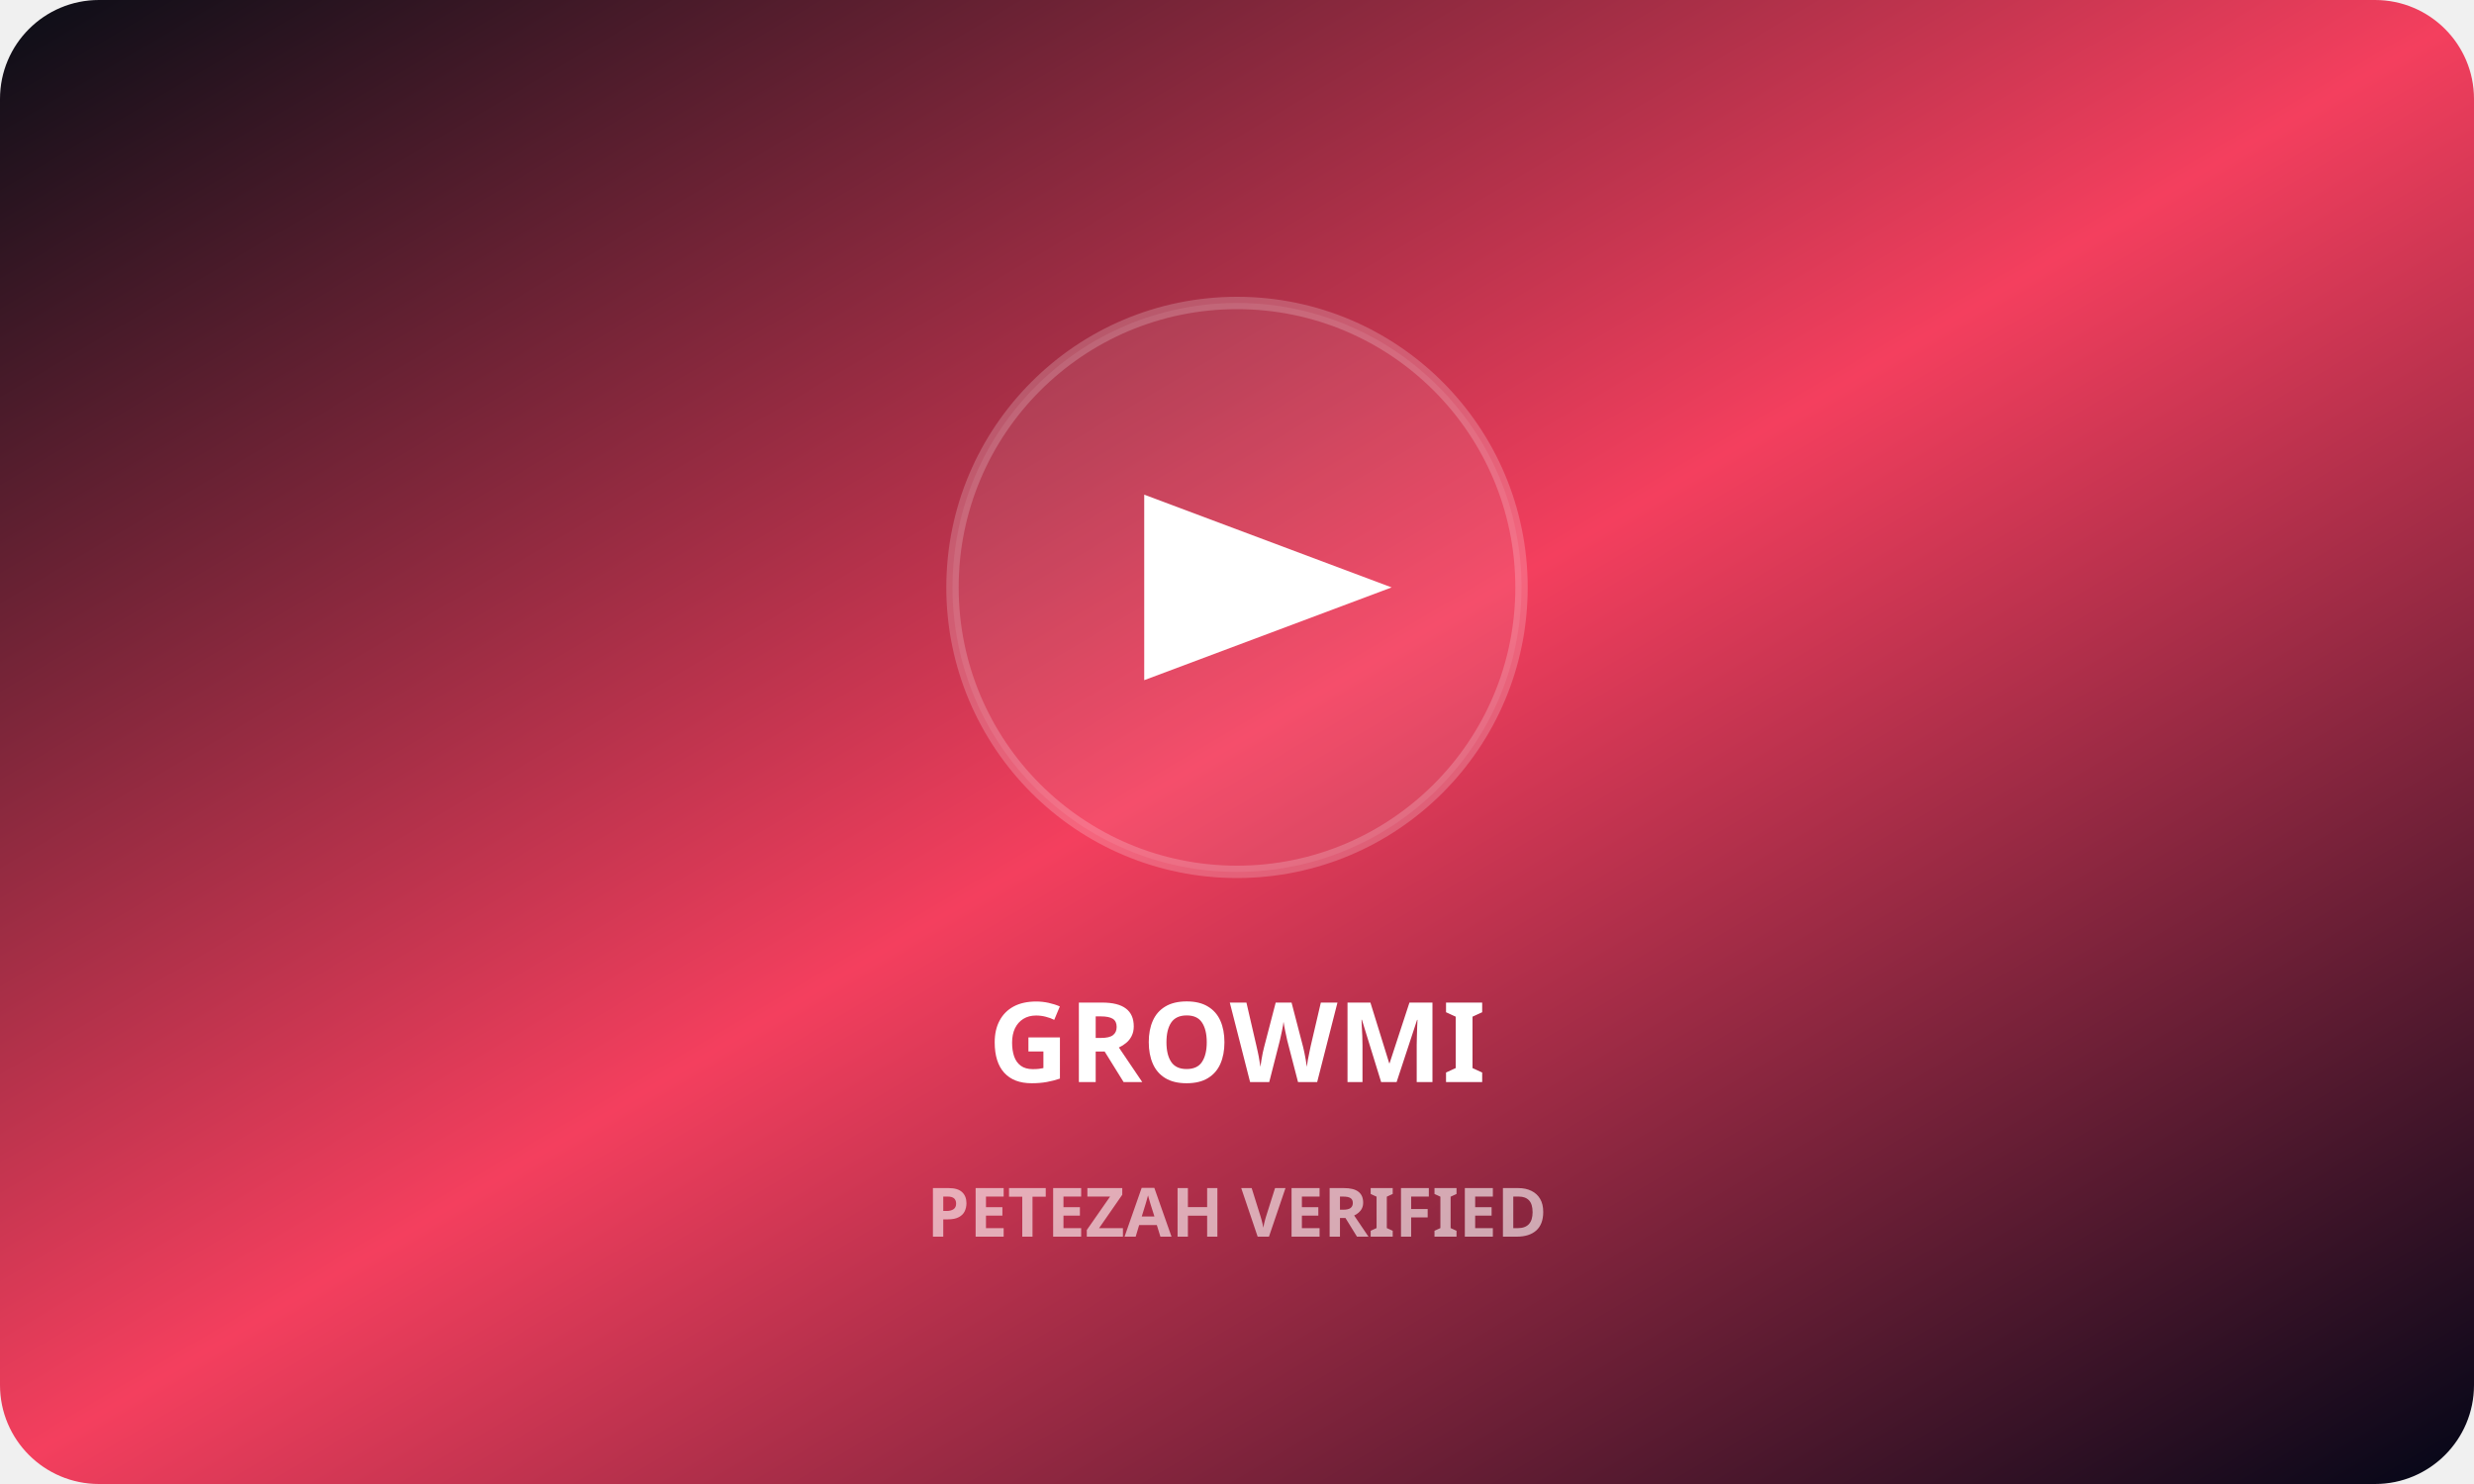
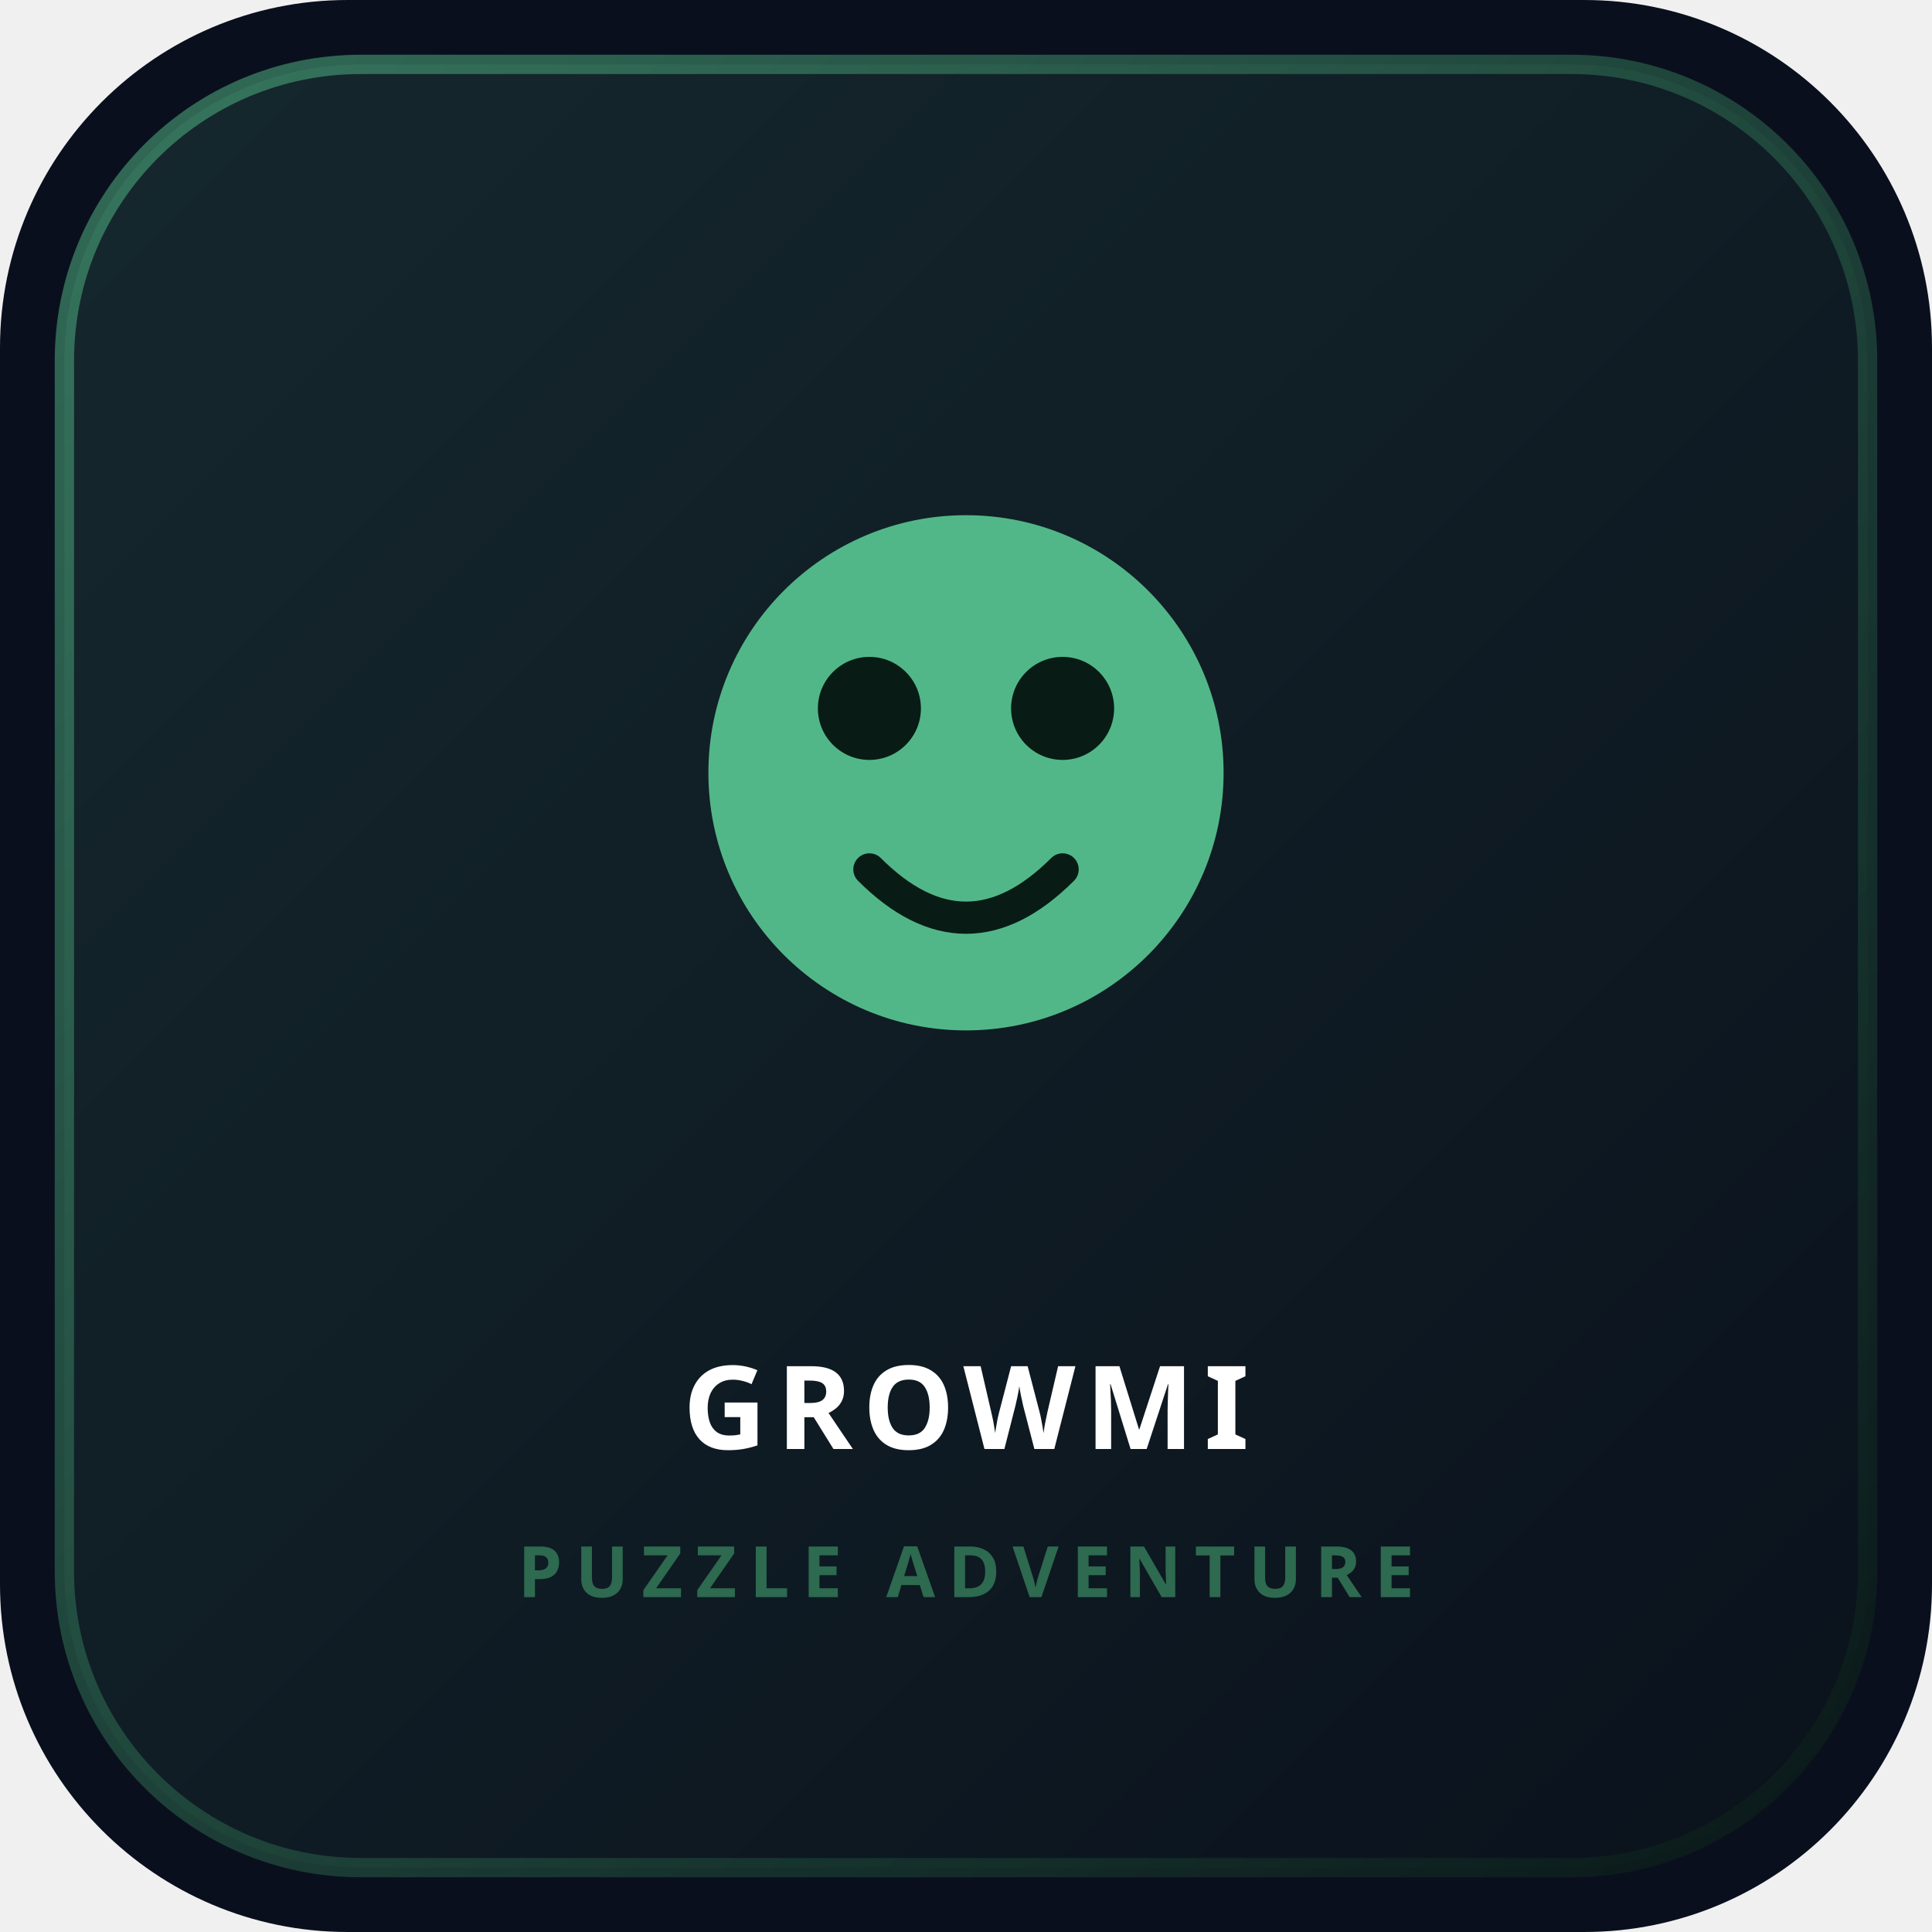
- <svg xmlns="http://www.w3.org/2000/svg" viewBox="0 0 400 240" width="100%" height="100%">
+ <svg xmlns="http://www.w3.org/2000/svg" viewBox="0 0 300 300" width="300" height="300">
  <defs>
-     <linearGradient id="g" x1="0%" y1="0%" x2="100%" y2="100%">
-       <stop offset="0%" stop-color="#090d16" />
-       <stop offset="50%" stop-color="#f43f5e" />
-       <stop offset="100%" stop-color="#020617" />
+     <linearGradient id="grad_growmi" x1="0%" y1="0%" x2="100%" y2="100%">
+       <stop offset="0%" stop-color="#52B788" />
+       <stop offset="50%" stop-color="#2D6A4F" />
+       <stop offset="100%" stop-color="#081C15" />
    </linearGradient>
  </defs>
-   <rect width="400" height="240" rx="16" fill="url(#g)" />
-   <circle cx="200" cy="95" r="46" fill="rgba(255,255,255,0.08)" stroke="rgba(255,255,255,0.2)" stroke-width="2" />
-   <path d="M 185 80 L 225 95 L 185 110 Z" fill="#ffffff" />
-   <text x="200" y="175" font-family="system-ui, sans-serif" font-size="18" font-weight="800" fill="#ffffff" text-anchor="middle">GROWMI</text>
-   <text x="200" y="200" font-family="system-ui, sans-serif" font-size="11" font-weight="600" fill="rgba(255,255,255,0.6)" text-anchor="middle">PETEZAH VERIFIED</text>
+   <rect width="300" height="300" rx="54" fill="#0A0F1D" />
+   <rect x="10" y="10" width="280" height="280" rx="46" fill="url(#grad_growmi)" opacity="0.15" />
+   <rect x="10" y="10" width="280" height="280" rx="46" fill="none" stroke="url(#grad_growmi)" stroke-width="3" opacity="0.55" />
+   <g>
+     <circle cx="150" cy="120" r="40" fill="#52B788" />
+     <circle cx="135" cy="110" r="8" fill="#081C15" />
+     <circle cx="165" cy="110" r="8" fill="#081C15" />
+     <path d="M135 135 Q150 150 165 135" stroke="#081C15" stroke-width="5" fill="none" stroke-linecap="round" />
+   </g>
+   <text x="150" y="225" text-anchor="middle" fill="#FFFFFF" font-family="'Segoe UI', system-ui, sans-serif" font-size="18" font-weight="800" letter-spacing="1.5">GROWMI</text>
+   <text x="150" y="248" text-anchor="middle" fill="#2D6A4F" font-family="'Segoe UI', system-ui, sans-serif" font-size="11" font-weight="700" letter-spacing="2">PUZZLE ADVENTURE</text>
</svg>
